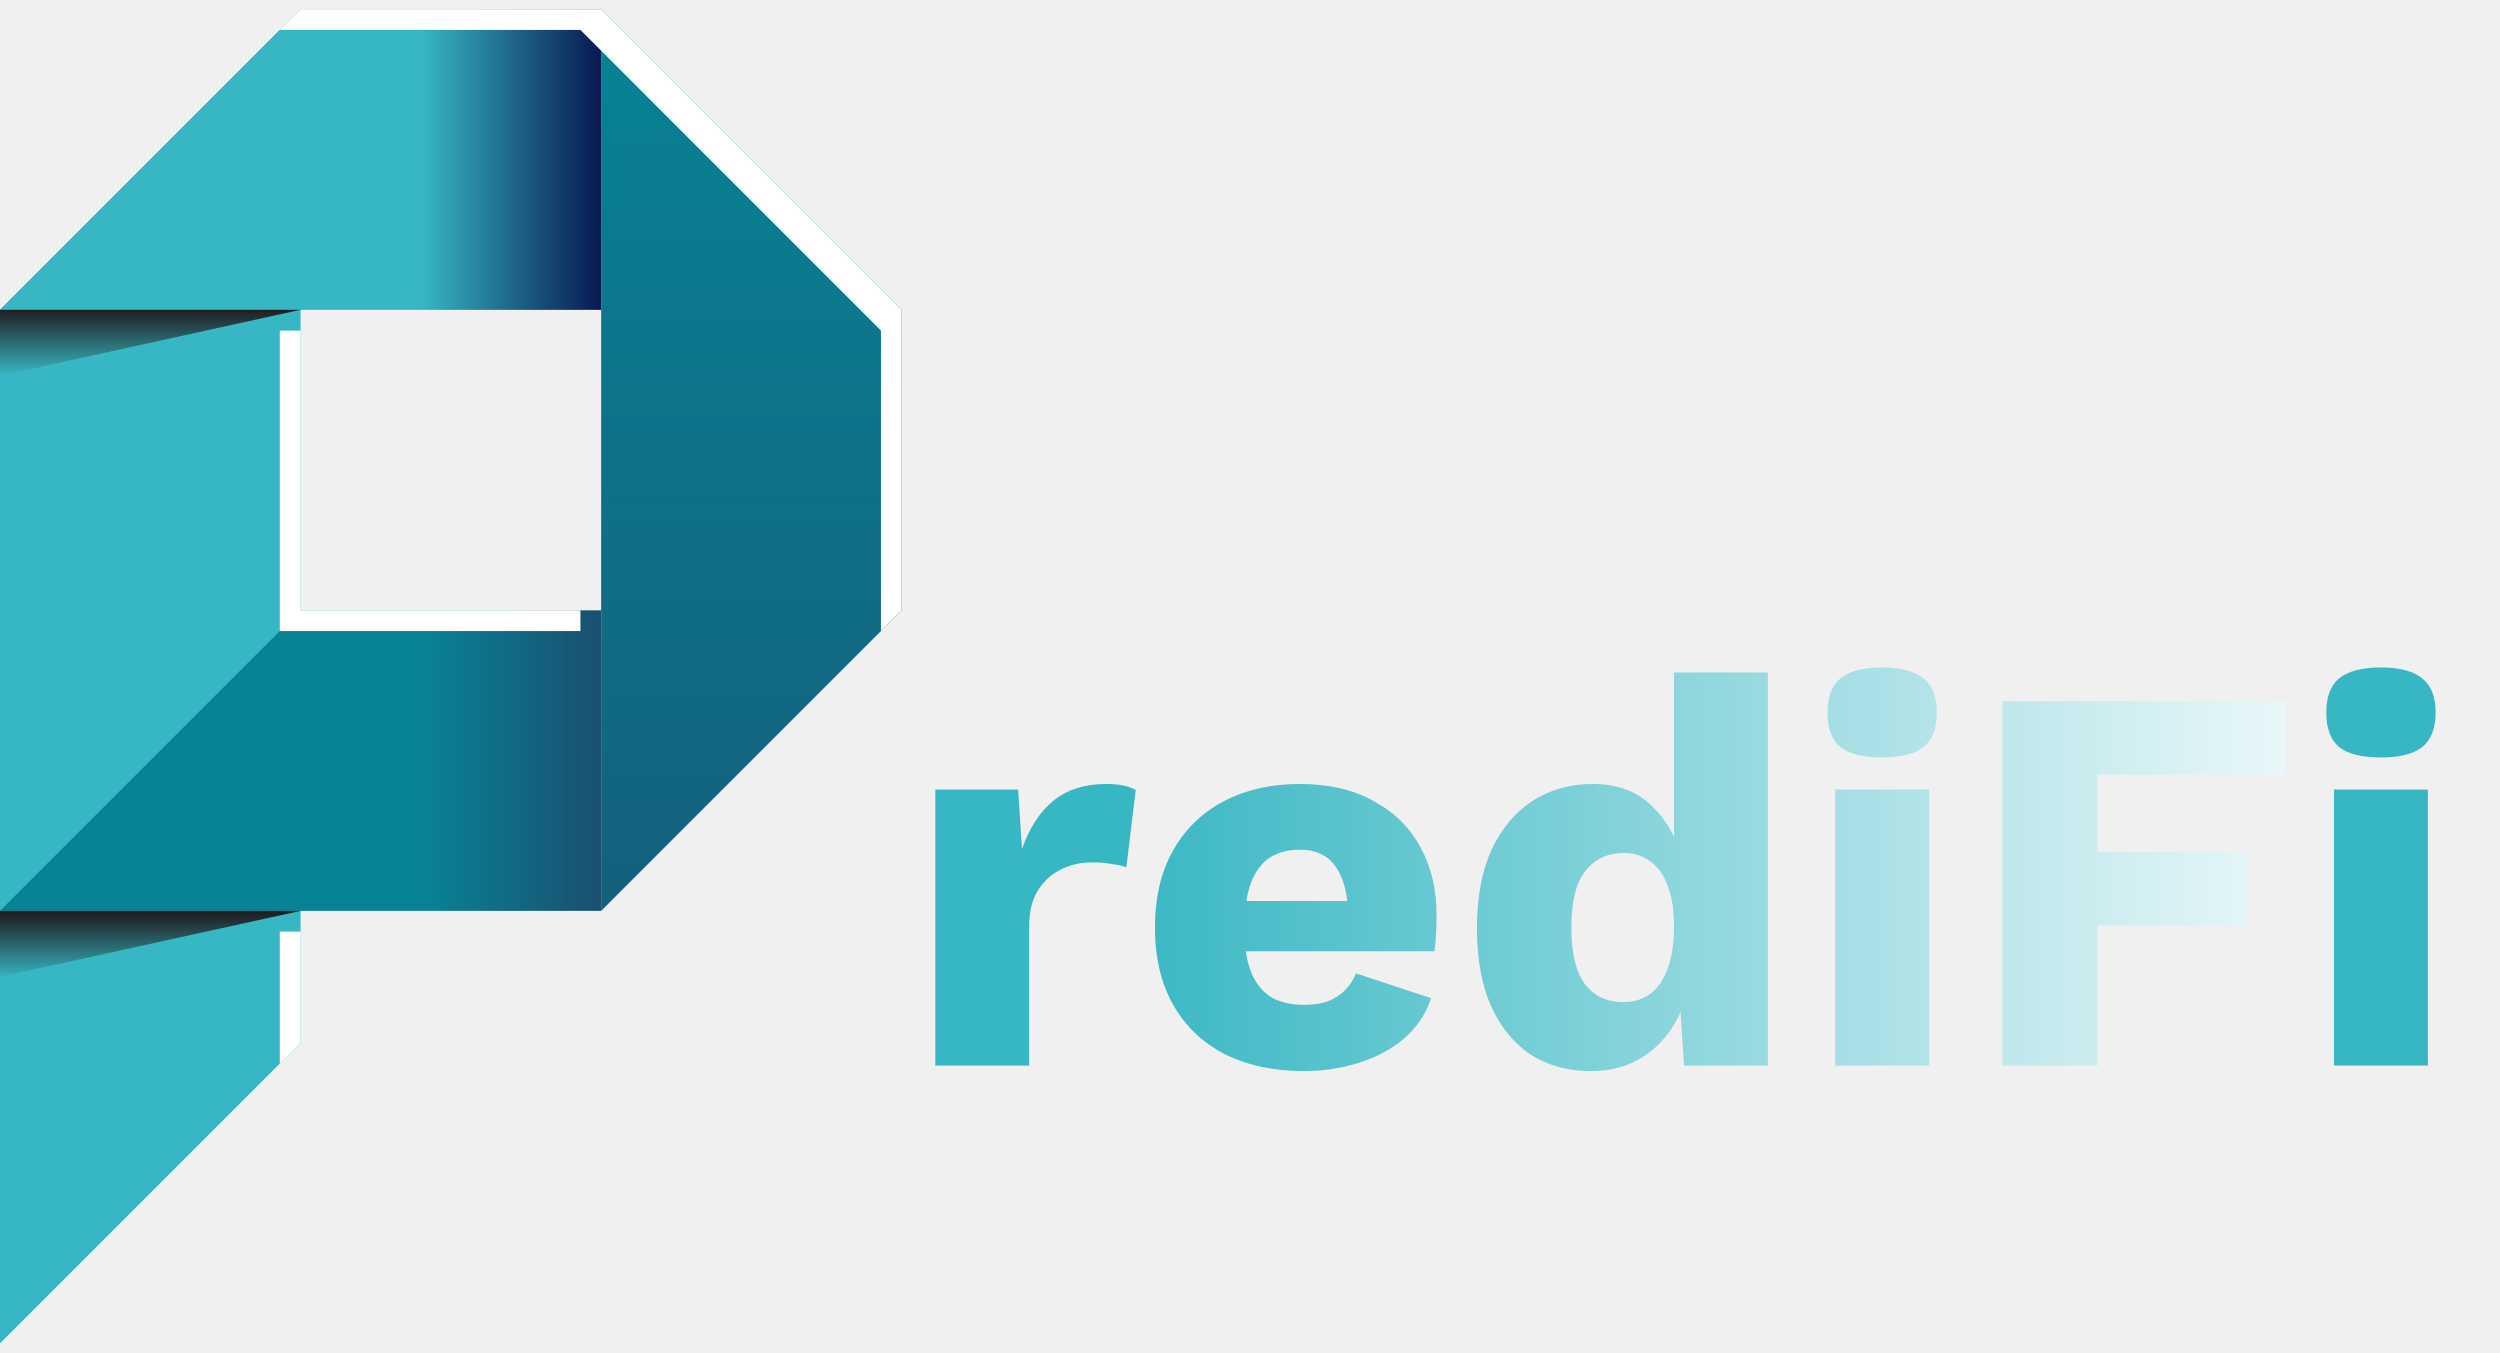
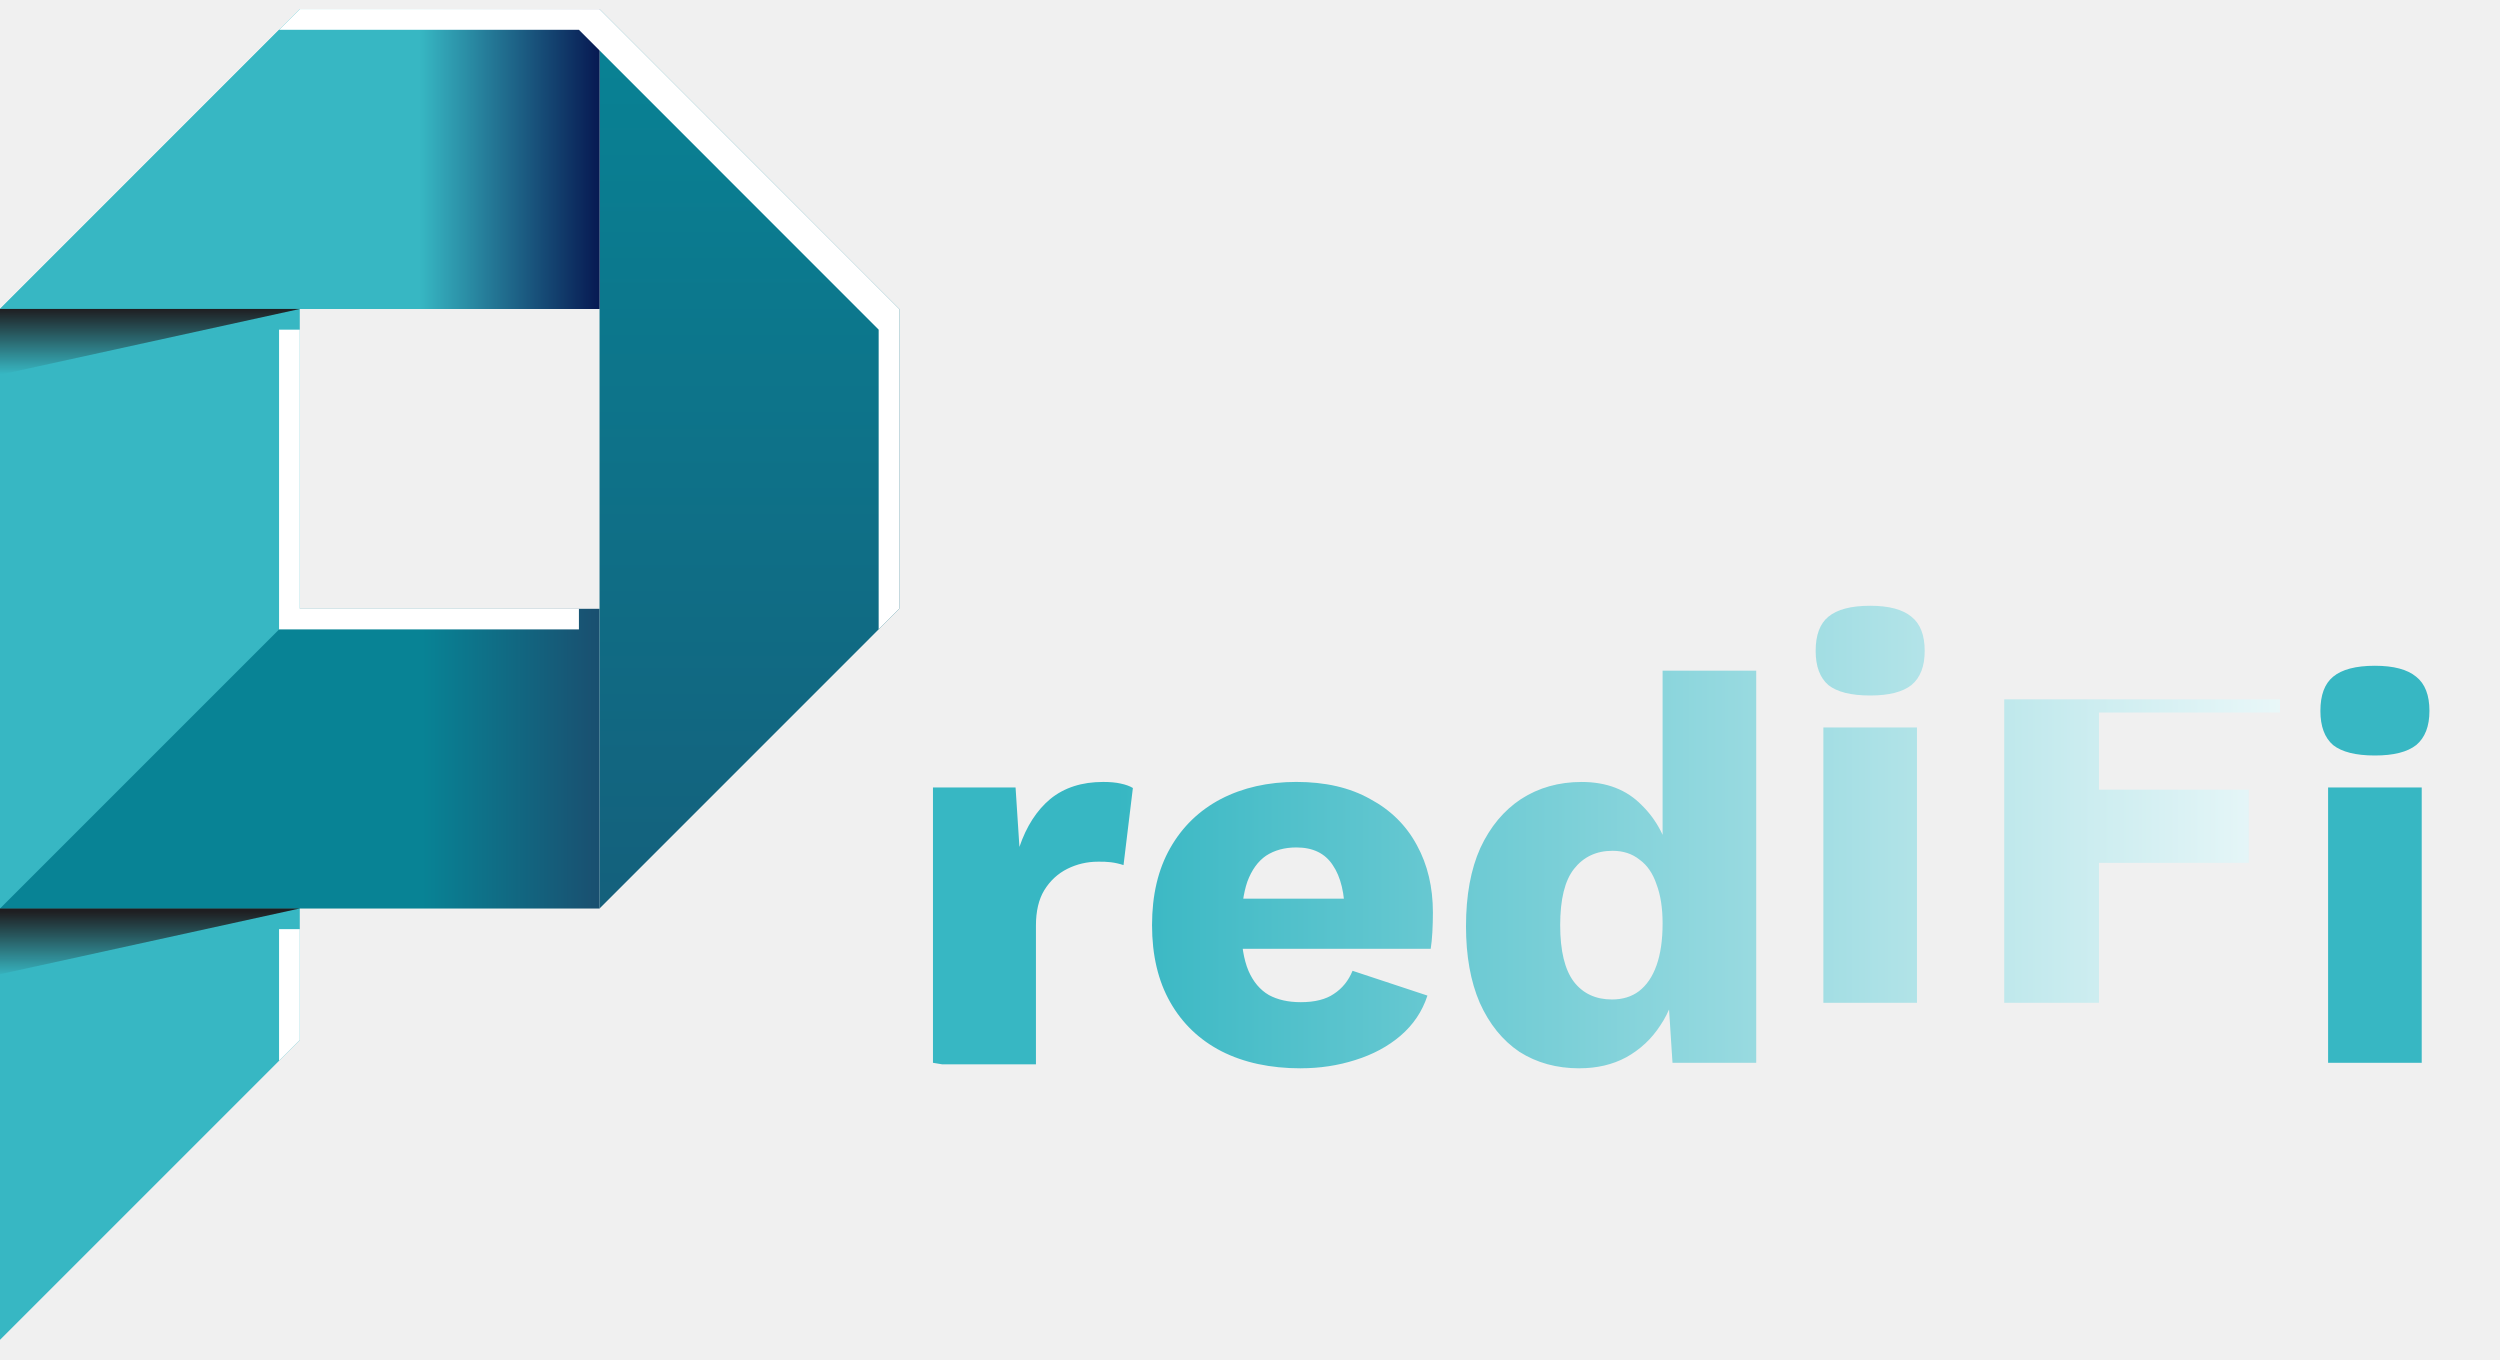
- <svg xmlns="http://www.w3.org/2000/svg" width="61" height="33" viewBox="0 0 61 33" fill="none">
-   <path d="M22.822 26V19.264H24.843L24.937 20.719C25.108 20.216 25.359 19.825 25.691 19.547C26.033 19.268 26.464 19.129 26.985 19.129C27.155 19.129 27.299 19.142 27.416 19.169C27.542 19.196 27.64 19.232 27.712 19.277L27.483 21.163C27.393 21.128 27.277 21.101 27.133 21.083C26.998 21.056 26.832 21.042 26.634 21.042C26.365 21.042 26.114 21.101 25.88 21.217C25.646 21.334 25.458 21.509 25.314 21.743C25.18 21.967 25.112 22.255 25.112 22.605V26H22.822ZM31.819 26.135C31.074 26.135 30.427 25.995 29.879 25.717C29.34 25.439 28.922 25.039 28.626 24.518C28.33 23.997 28.181 23.368 28.181 22.632C28.181 21.895 28.33 21.267 28.626 20.746C28.922 20.225 29.336 19.825 29.866 19.547C30.404 19.268 31.02 19.129 31.711 19.129C32.421 19.129 33.023 19.268 33.517 19.547C34.02 19.816 34.401 20.193 34.662 20.678C34.922 21.154 35.052 21.702 35.052 22.322C35.052 22.484 35.048 22.645 35.039 22.807C35.03 22.969 35.017 23.103 34.999 23.211H29.663V21.985H33.988L32.897 22.403C32.897 21.864 32.798 21.451 32.6 21.163C32.412 20.876 32.115 20.732 31.711 20.732C31.424 20.732 31.177 20.8 30.97 20.934C30.773 21.069 30.62 21.28 30.512 21.568C30.413 21.855 30.364 22.223 30.364 22.672C30.364 23.112 30.422 23.472 30.539 23.75C30.656 24.02 30.822 24.217 31.038 24.343C31.253 24.46 31.514 24.518 31.819 24.518C32.16 24.518 32.43 24.451 32.627 24.316C32.834 24.181 32.987 23.993 33.086 23.75L34.918 24.356C34.792 24.743 34.572 25.07 34.258 25.34C33.952 25.6 33.584 25.798 33.153 25.933C32.731 26.067 32.286 26.135 31.819 26.135ZM38.813 26.135C38.256 26.135 37.766 26 37.344 25.731C36.931 25.452 36.608 25.052 36.374 24.532C36.15 24.011 36.037 23.386 36.037 22.659C36.037 21.904 36.154 21.267 36.388 20.746C36.63 20.225 36.962 19.825 37.385 19.547C37.816 19.268 38.31 19.129 38.867 19.129C39.477 19.129 39.967 19.318 40.335 19.695C40.712 20.063 40.955 20.535 41.062 21.11L40.847 21.392V16.408H43.137V26H41.09L40.941 23.71L41.211 23.912C41.157 24.361 41.018 24.752 40.793 25.084C40.578 25.416 40.299 25.677 39.958 25.865C39.625 26.045 39.244 26.135 38.813 26.135ZM39.608 24.451C39.868 24.451 40.088 24.383 40.268 24.249C40.456 24.105 40.6 23.894 40.699 23.615C40.797 23.337 40.847 22.996 40.847 22.591C40.847 22.214 40.797 21.895 40.699 21.635C40.609 21.366 40.47 21.163 40.281 21.029C40.102 20.885 39.881 20.813 39.621 20.813C39.226 20.813 38.911 20.961 38.678 21.258C38.453 21.545 38.341 22.003 38.341 22.632C38.341 23.261 38.453 23.723 38.678 24.02C38.902 24.307 39.212 24.451 39.608 24.451ZM45.925 18.482C45.458 18.482 45.117 18.397 44.901 18.226C44.695 18.047 44.592 17.768 44.592 17.391C44.592 17.005 44.695 16.727 44.901 16.556C45.117 16.376 45.458 16.286 45.925 16.286C46.383 16.286 46.72 16.376 46.936 16.556C47.151 16.727 47.259 17.005 47.259 17.391C47.259 17.768 47.151 18.047 46.936 18.226C46.72 18.397 46.383 18.482 45.925 18.482ZM47.071 19.264V26H44.78V19.264H47.071ZM55.774 18.9H51.18V20.786H54.844V22.578H51.18V26H48.863V17.108H55.774V18.9Z" fill="url(#paint0_linear_508_866)" />
-   <path d="M58.095 18.482C57.628 18.482 57.287 18.397 57.071 18.226C56.865 18.047 56.761 17.768 56.761 17.391C56.761 17.005 56.865 16.727 57.071 16.556C57.287 16.376 57.628 16.286 58.095 16.286C58.553 16.286 58.89 16.376 59.106 16.556C59.321 16.727 59.429 17.005 59.429 17.391C59.429 17.768 59.321 18.047 59.106 18.226C58.89 18.397 58.553 18.482 58.095 18.482ZM59.24 19.264V26H56.95V19.264H59.24Z" fill="#37B7C3" />
-   <path d="M7.334 0.225V25.443L0 32.776V7.559L7.334 0.225Z" fill="#37B7C3" />
-   <path d="M14.668 14.892V22.225H0L7.333 14.892H14.668Z" fill="url(#paint1_linear_508_866)" />
-   <path d="M22 7.56V14.892L14.668 22.225V0.225L22 7.56Z" fill="url(#paint2_linear_508_866)" />
-   <path d="M14.668 0.225V7.56H0L7.333 0.225H14.668Z" fill="url(#paint3_linear_508_866)" />
-   <path d="M0 9.168V7.559H7.334L0 9.168Z" fill="url(#paint4_linear_508_866)" />
-   <path d="M0 23.834V22.225H7.334L0 23.834Z" fill="url(#paint5_linear_508_866)" />
-   <path d="M14.666 0.224H7.334L6.827 0.73H14.162L21.495 8.066V15.396L21.999 14.891V7.559L14.666 0.224ZM7.334 14.891V8.066H6.827V15.398H14.162V14.891H7.334ZM6.827 22.731V25.95L7.334 25.443V22.731H6.827Z" fill="white" />
+ <svg xmlns="http://www.w3.org/2000/svg" width="125" height="68" viewBox="0 0 125 68" fill="none">
+   <g clip-path="url(#a)">
+     <path d="M46.648 53.14V39.372h4.13l.193 2.974c.349-1.028.863-1.827 1.542-2.396.698-.569 1.579-.853 2.644-.853.349 0 .642.027.881.082.257.055.459.129.606.221l-.468 3.855a3.3 3.3 0 0 0-.634-.143 4.5 4.5 0 0 0-.634-.028c-.55 0-1.065.12-1.542.358-.477.239-.863.597-1.156 1.074-.276.459-.413 1.047-.413 1.763v6.939h-4.681Zm18.39.276c-1.524 0-2.846-.285-3.966-.854-1.101-.569-1.955-1.386-2.56-2.451-.607-1.065-.91-2.35-.91-3.855 0-1.505.303-2.79.91-3.855.605-1.065 1.45-1.882 2.532-2.451 1.101-.569 2.359-.854 3.772-.854 1.45 0 2.68.285 3.69.854 1.028.55 1.808 1.321 2.34 2.313.533.972.799 2.092.799 3.359 0 .33-.009.661-.027.991-.019.33-.046.606-.083.826H60.632v-2.506h8.84l-2.23.854c0-1.102-.202-1.946-.606-2.534-.385-.587-.991-.881-1.817-.881-.588 0-1.093.138-1.515.413-.404.276-.716.707-.936 1.295-.202.587-.303 1.34-.303 2.258 0 .899.12 1.633.358 2.202.239.55.579.954 1.02 1.211.44.239.972.358 1.596.358.698 0 1.248-.138 1.652-.413.422-.275.734-.66.936-1.156l3.745 1.239c-.257.79-.707 1.46-1.349 2.01-.624.533-1.377.937-2.258 1.212-.863.276-1.772.413-2.726.413Zm13.934 0c-1.138 0-2.139-.275-3.002-.826-.844-.569-1.505-1.386-1.982-2.451-.459-1.064-.688-2.34-.688-3.827 0-1.542.238-2.845.716-3.91.495-1.064 1.174-1.881 2.037-2.45.881-.569 1.891-.854 3.029-.854 1.248 0 2.249.386 3.001 1.157.771.752 1.267 1.716 1.487 2.891l-.44.578V33.534h4.681v19.606h-4.186l-.303-4.682.551.413c-.11.918-.395 1.716-.854 2.396-.44.679-1.01 1.211-1.707 1.597-.68.367-1.46.55-2.341.55Zm1.624-3.442c.533 0 .983-.138 1.35-.413.385-.294.679-.725.881-1.294.202-.569.303-1.267.303-2.093 0-.771-.101-1.423-.303-1.955-.184-.55-.468-.963-.853-1.239-.367-.294-.817-.44-1.35-.44-.807 0-1.45.303-1.927.909-.459.587-.688 1.523-.688 2.808 0 1.285.229 2.23.688 2.836.459.587 1.092.881 1.9.881Zm12.913-15.199c-.954 0-1.652-.174-2.093-.523-.422-.367-.633-.936-.633-1.707 0-.789.211-1.358.633-1.707.441-.367 1.139-.55 2.093-.55.937 0 1.625.183 2.065.55.441.349.661.918.661 1.707 0 .771-.22 1.34-.661 1.707-.44.349-1.128.523-2.065.523Zm2.34 1.597v13.768h-4.681V36.372h4.681Zm18.489-.744h-9.39v3.855h7.49v3.662h-7.49v6.994h-4.736V34.966H114V35.628Z" fill="url(#b)" />
+     <path d="M118.746 37.775c-.955 0-1.652-.174-2.093-.523-.422-.367-.633-.936-.633-1.707 0-.789.211-1.358.633-1.707.441-.367 1.138-.55 2.093-.55.936 0 1.624.183 2.065.55.44.349.661.918.661 1.707 0 .771-.221 1.34-.661 1.707-.441.349-1.129.523-2.065.523Zm2.34 1.597v13.768h-4.681V39.372h4.681Z" fill="#37B7C3" />
+     <path d="M14.989.459V52.003L0 66.991V15.448L14.989.459Z" fill="#37B7C3" />
+     <path d="M29.979 30.439v14.987H0L14.987 30.439h14.992Z" fill="url(#c)" />
+     <path d="M44.964 15.449V30.436L29.977 45.424V.457l14.987 14.992Z" fill="url(#d)" />
+     <path d="M29.979.457v14.992H0L14.987.457h14.992Z" fill="url(#e)" />
+     <path d="M0 18.737v-3.289h14.989L0 18.737Z" fill="url(#f)" />
+     <path d="M0 48.712v-3.289h14.989L0 48.712Z" fill="url(#g)" />
+     <path d="M29.976.454H14.989l-1.036 1.036h14.993L43.933 16.483v14.981l1.03-1.03V15.447L29.976.454ZM14.989 30.434V16.483h-1.036v14.987h14.993v-1.036H14.989Zm-1.036 16.023v6.579l1.036-1.036v-5.543h-1.036Z" fill="#fff" />
+   </g>
  <defs>
-     <linearGradient id="paint0_linear_508_866" x1="27.35" y1="20.83" x2="59.274" y2="20.83" gradientUnits="userSpaceOnUse">
+     <linearGradient id="b" x1="55.903" y1="42.573" x2="121.155" y2="42.573" gradientUnits="userSpaceOnUse">
      <stop stop-color="#37B7C3" />
-       <stop offset="1" stop-color="white" />
+       <stop offset="1" stop-color="#fff" />
    </linearGradient>
-     <linearGradient id="paint1_linear_508_866" x1="14.752" y1="18.558" x2="0.048" y2="18.558" gradientUnits="userSpaceOnUse">
+     <linearGradient id="c" x1="30.153" y1="37.932" x2=".099" y2="37.932" gradientUnits="userSpaceOnUse">
      <stop stop-color="#1A4E6F" />
-       <stop offset="0.3" stop-color="#088395" />
+       <stop offset=".3" stop-color="#088395" />
    </linearGradient>
-     <linearGradient id="paint2_linear_508_866" x1="18.334" y1="0.353" x2="18.334" y2="33.58" gradientUnits="userSpaceOnUse">
+     <linearGradient id="d" x1="37.47" y1=".719" x2="37.47" y2="68.633" gradientUnits="userSpaceOnUse">
      <stop stop-color="#088395" />
      <stop offset="1" stop-color="#1A4E6F" />
    </linearGradient>
-     <linearGradient id="paint3_linear_508_866" x1="0" y1="3.892" x2="14.667" y2="3.892" gradientUnits="userSpaceOnUse">
-       <stop offset="0.7" stop-color="#37B7C3" />
+     <linearGradient id="e" x1="0" y1="7.953" x2="29.979" y2="7.953" gradientUnits="userSpaceOnUse">
+       <stop offset=".7" stop-color="#37B7C3" />
      <stop offset="1" stop-color="#071952" />
    </linearGradient>
-     <linearGradient id="paint4_linear_508_866" x1="3.667" y1="7.555" x2="3.667" y2="9.158" gradientUnits="userSpaceOnUse">
+     <linearGradient id="f" x1="7.494" y1="15.44" x2="7.494" y2="18.716" gradientUnits="userSpaceOnUse">
      <stop stop-color="#1F1E21" />
      <stop offset="1" stop-color="#1F1E21" stop-opacity="0" />
    </linearGradient>
-     <linearGradient id="paint5_linear_508_866" x1="3.667" y1="22.295" x2="3.667" y2="23.899" gradientUnits="userSpaceOnUse">
+     <linearGradient id="g" x1="7.494" y1="45.567" x2="7.494" y2="48.844" gradientUnits="userSpaceOnUse">
      <stop stop-color="#1F1E21" />
      <stop offset="1" stop-color="#1F1E21" stop-opacity="0" />
    </linearGradient>
+     <clipPath id="a">
+       <rect width="124.68" height="67.45" fill="#fff" />
+     </clipPath>
  </defs>
</svg>
